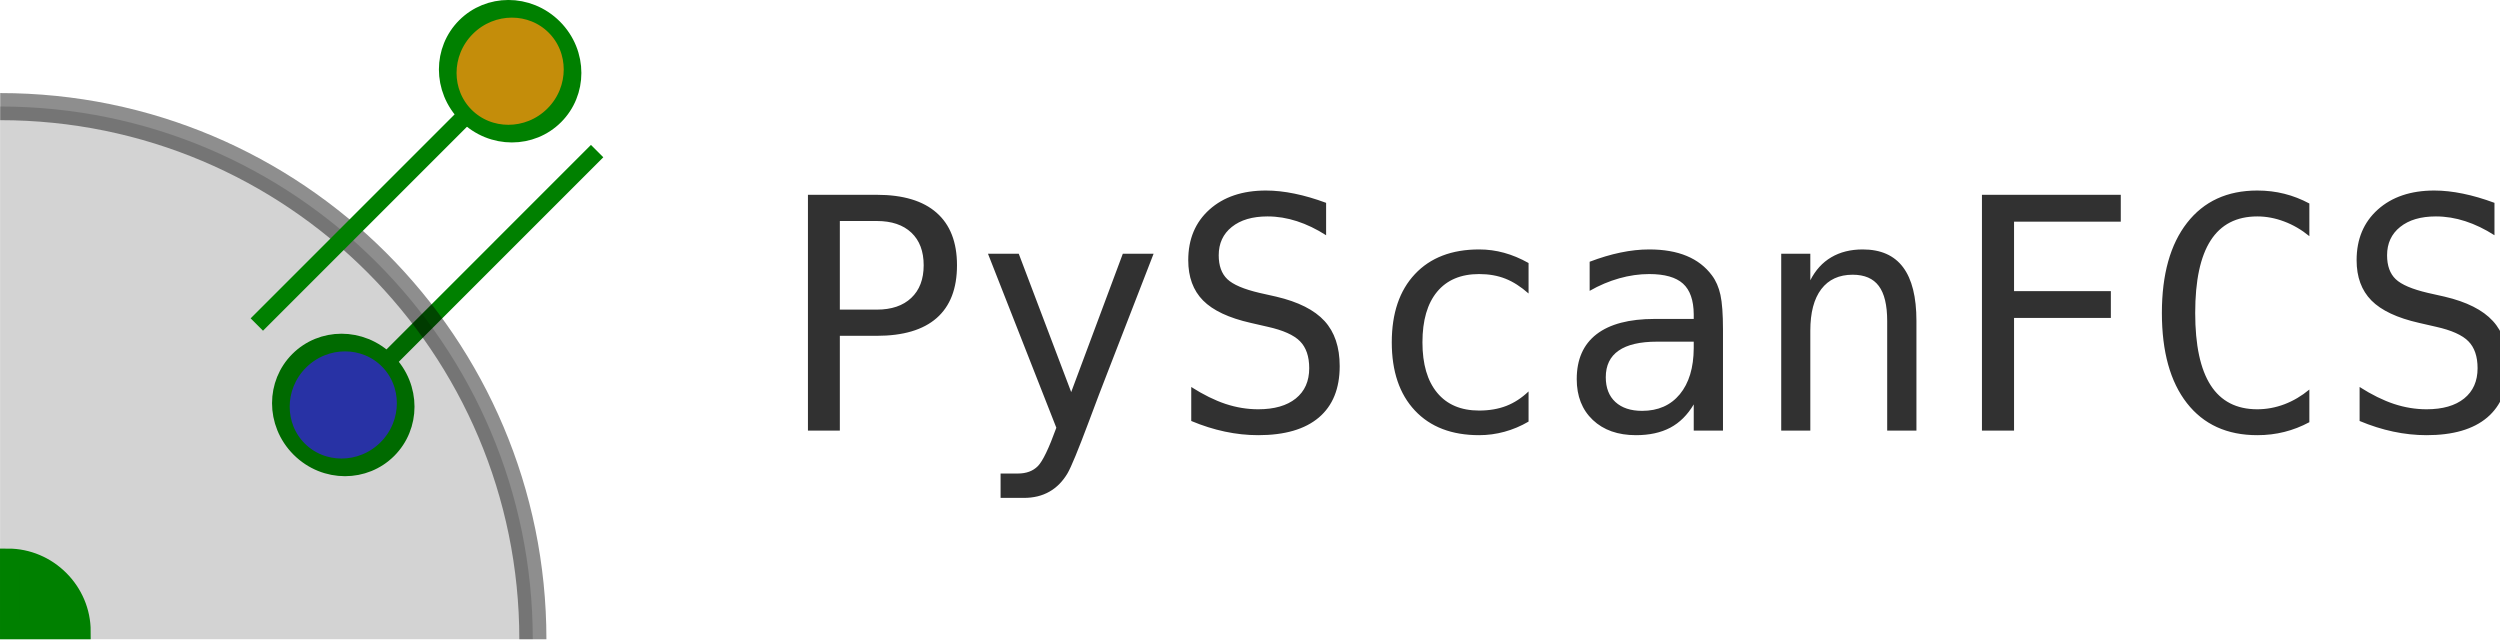
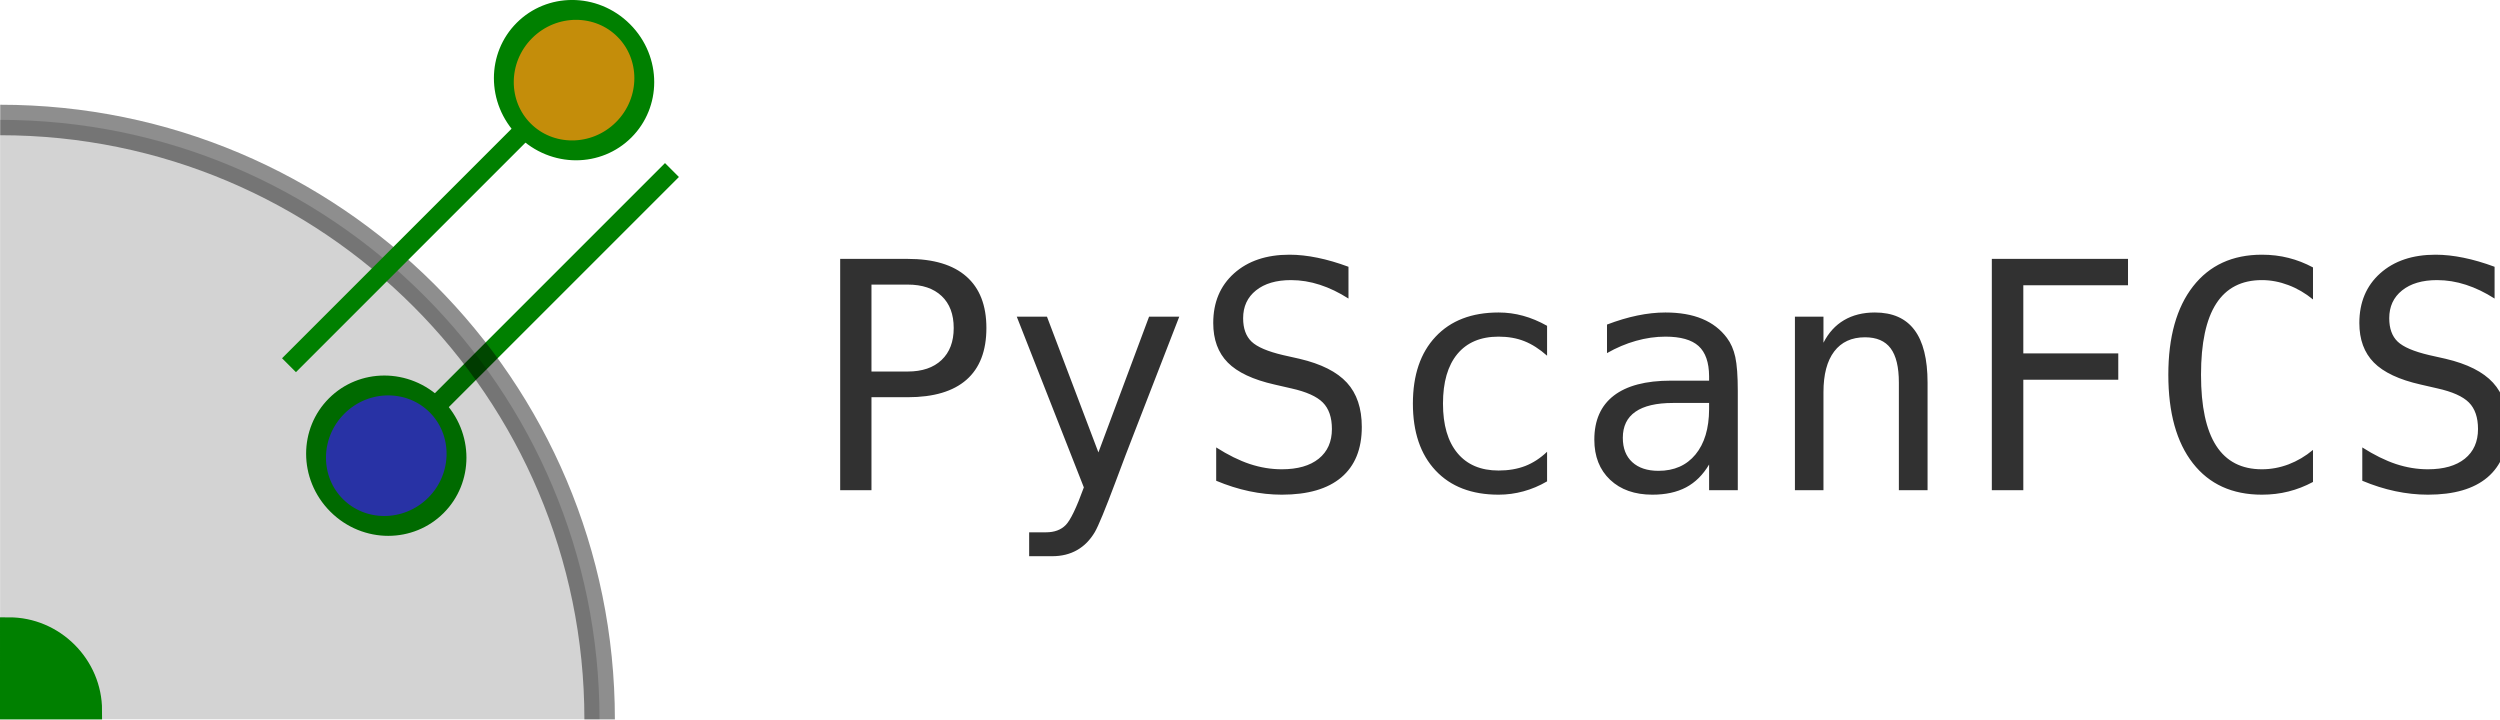
- <svg xmlns="http://www.w3.org/2000/svg" width="767.862" height="196.366" id="svg2" version="1.1">
+ <svg xmlns="http://www.w3.org/2000/svg" width="782.773" height="225.26" id="svg2" version="1.1">
  <defs id="defs4" />
-   <g id="layer1" transform="translate(-99.3879,-231.8239)">
-     <text xml:space="preserve" style="font-size:99.344px;font-style:normal;font-weight:normal;line-height:125%;letter-spacing:0px;word-spacing:0px;fill:#000000;fill-opacity:0.805;stroke:none;font-family:Sans" x="337.982" y="364.08" id="text3793">
-       <tspan id="tspan3795" x="337.982" y="364.08" style="font-style:normal;font-variant:normal;font-weight:normal;font-stretch:normal;fill:#000000;fill-opacity:0.805;font-family:Monospace;-inkscape-font-specification:Monospace">PyScanFCS</tspan>
+   <g id="layer1" transform="translate(-92.7947,-195.3763)">
+     <text xml:space="preserve" style="font-size:99.344px;font-style:normal;font-weight:normal;line-height:125%;letter-spacing:0px;word-spacing:0px;fill:#000000;fill-opacity:0.805;stroke:none;font-family:Sans" x="346.3" y="348.863" id="text3793-9">
+       <tspan id="tspan3795-8" x="346.3" y="348.863" style="font-style:normal;font-variant:normal;font-weight:normal;font-stretch:normal;fill:#000000;fill-opacity:0.805;font-family:Monospace;-inkscape-font-specification:Monospace">PyScanFCS</tspan>
    </text>
-     <g id="g4450" transform="matrix(-0.7667382,0,0,0.7667382,173.9481,53.12434)">
+     <g id="g4450" transform="matrix(-0.8795617,0,0,0.8795617,178.3263,-9.618496)">
      <g transform="translate(-255.0137,16.71326)" id="g4129">
        <path style="fill:#008000;fill-opacity:1;stroke:#008000;stroke-width:7;stroke-linecap:butt;stroke-linejoin:miter;stroke-miterlimit:4;stroke-opacity:1;stroke-dasharray:none" d="M 113.055,276.879 219.671,383.496" id="path3251" />
        <path style="fill:#303dc7;fill-opacity:1;stroke:#008000;stroke-width:11.257;stroke-miterlimit:4;stroke-opacity:1;stroke-dasharray:none" id="path2985-1-2" d="m 206.071,424.047 c 0,20.084 -19.899,36.365 -44.447,36.365 -24.547,0 -44.447,-16.281 -44.447,-36.365 0,-20.084 19.899,-36.365 44.447,-36.365 24.547,0 44.447,16.281 44.447,36.365 z" transform="matrix(0.3977273,0.3977273,-0.4861111,0.4861111,356.5984,108.1548)" />
      </g>
      <g transform="matrix(1.132784,0,0,1.132784,-270.3058,-12.37017)" id="g4141">
        <path style="fill:none;stroke:#000000;stroke-width:9.583;stroke-linecap:butt;stroke-linejoin:miter;stroke-miterlimit:0;stroke-opacity:0.445;stroke-dasharray:none" d="m 136.027,442.74 c 0,-104.033 84.335,-188.368 188.368,-188.368" id="path3820-53-8" />
        <g id="g4137">
          <path transform="matrix(1.06557,1.06557,-1.059516,1.059516,254.3351,273.7996)" d="M 23.755,135.521 C -25.061,86.426 -25.061,6.828 23.755,-42.266 l 88.388,88.893 z" id="path3820-53" style="fill:#000000;fill-opacity:0.172;stroke:none" />
          <path transform="matrix(0.3977273,0.3977273,-0.4861111,0.4861111,462.7807,168.7813)" d="m 130.196,449.762 c -17.358,-14.202 -17.358,-37.227 0,-51.429 l 31.429,25.714 z" id="path2985-3-0" style="fill:#008000;fill-opacity:1;stroke:#008000;stroke-width:11.257;stroke-miterlimit:4;stroke-opacity:1;stroke-dasharray:none" />
        </g>
      </g>
      <g transform="translate(-256.8727,8.687105)" id="g4133">
        <path style="fill:#008000;fill-opacity:1;stroke:#008000;stroke-width:7;stroke-linecap:butt;stroke-linejoin:miter;stroke-miterlimit:4;stroke-opacity:1;stroke-dasharray:none" d="M 144.622,247.767 251.238,354.384" id="path3251-2" />
        <path style="fill:#c48d0a;fill-opacity:1;stroke:#008000;stroke-width:11.257;stroke-miterlimit:4;stroke-opacity:1;stroke-dasharray:none" id="path2985-39" d="m 206.071,424.047 c 0,20.084 -19.899,36.365 -44.447,36.365 -24.547,0 -44.447,-16.281 -44.447,-36.365 0,-20.084 19.899,-36.365 44.447,-36.365 24.547,0 44.447,16.281 44.447,36.365 z" transform="matrix(0.3977273,0.3977273,-0.4861111,0.4861111,291.6114,-17.51123)" />
      </g>
    </g>
  </g>
</svg>
